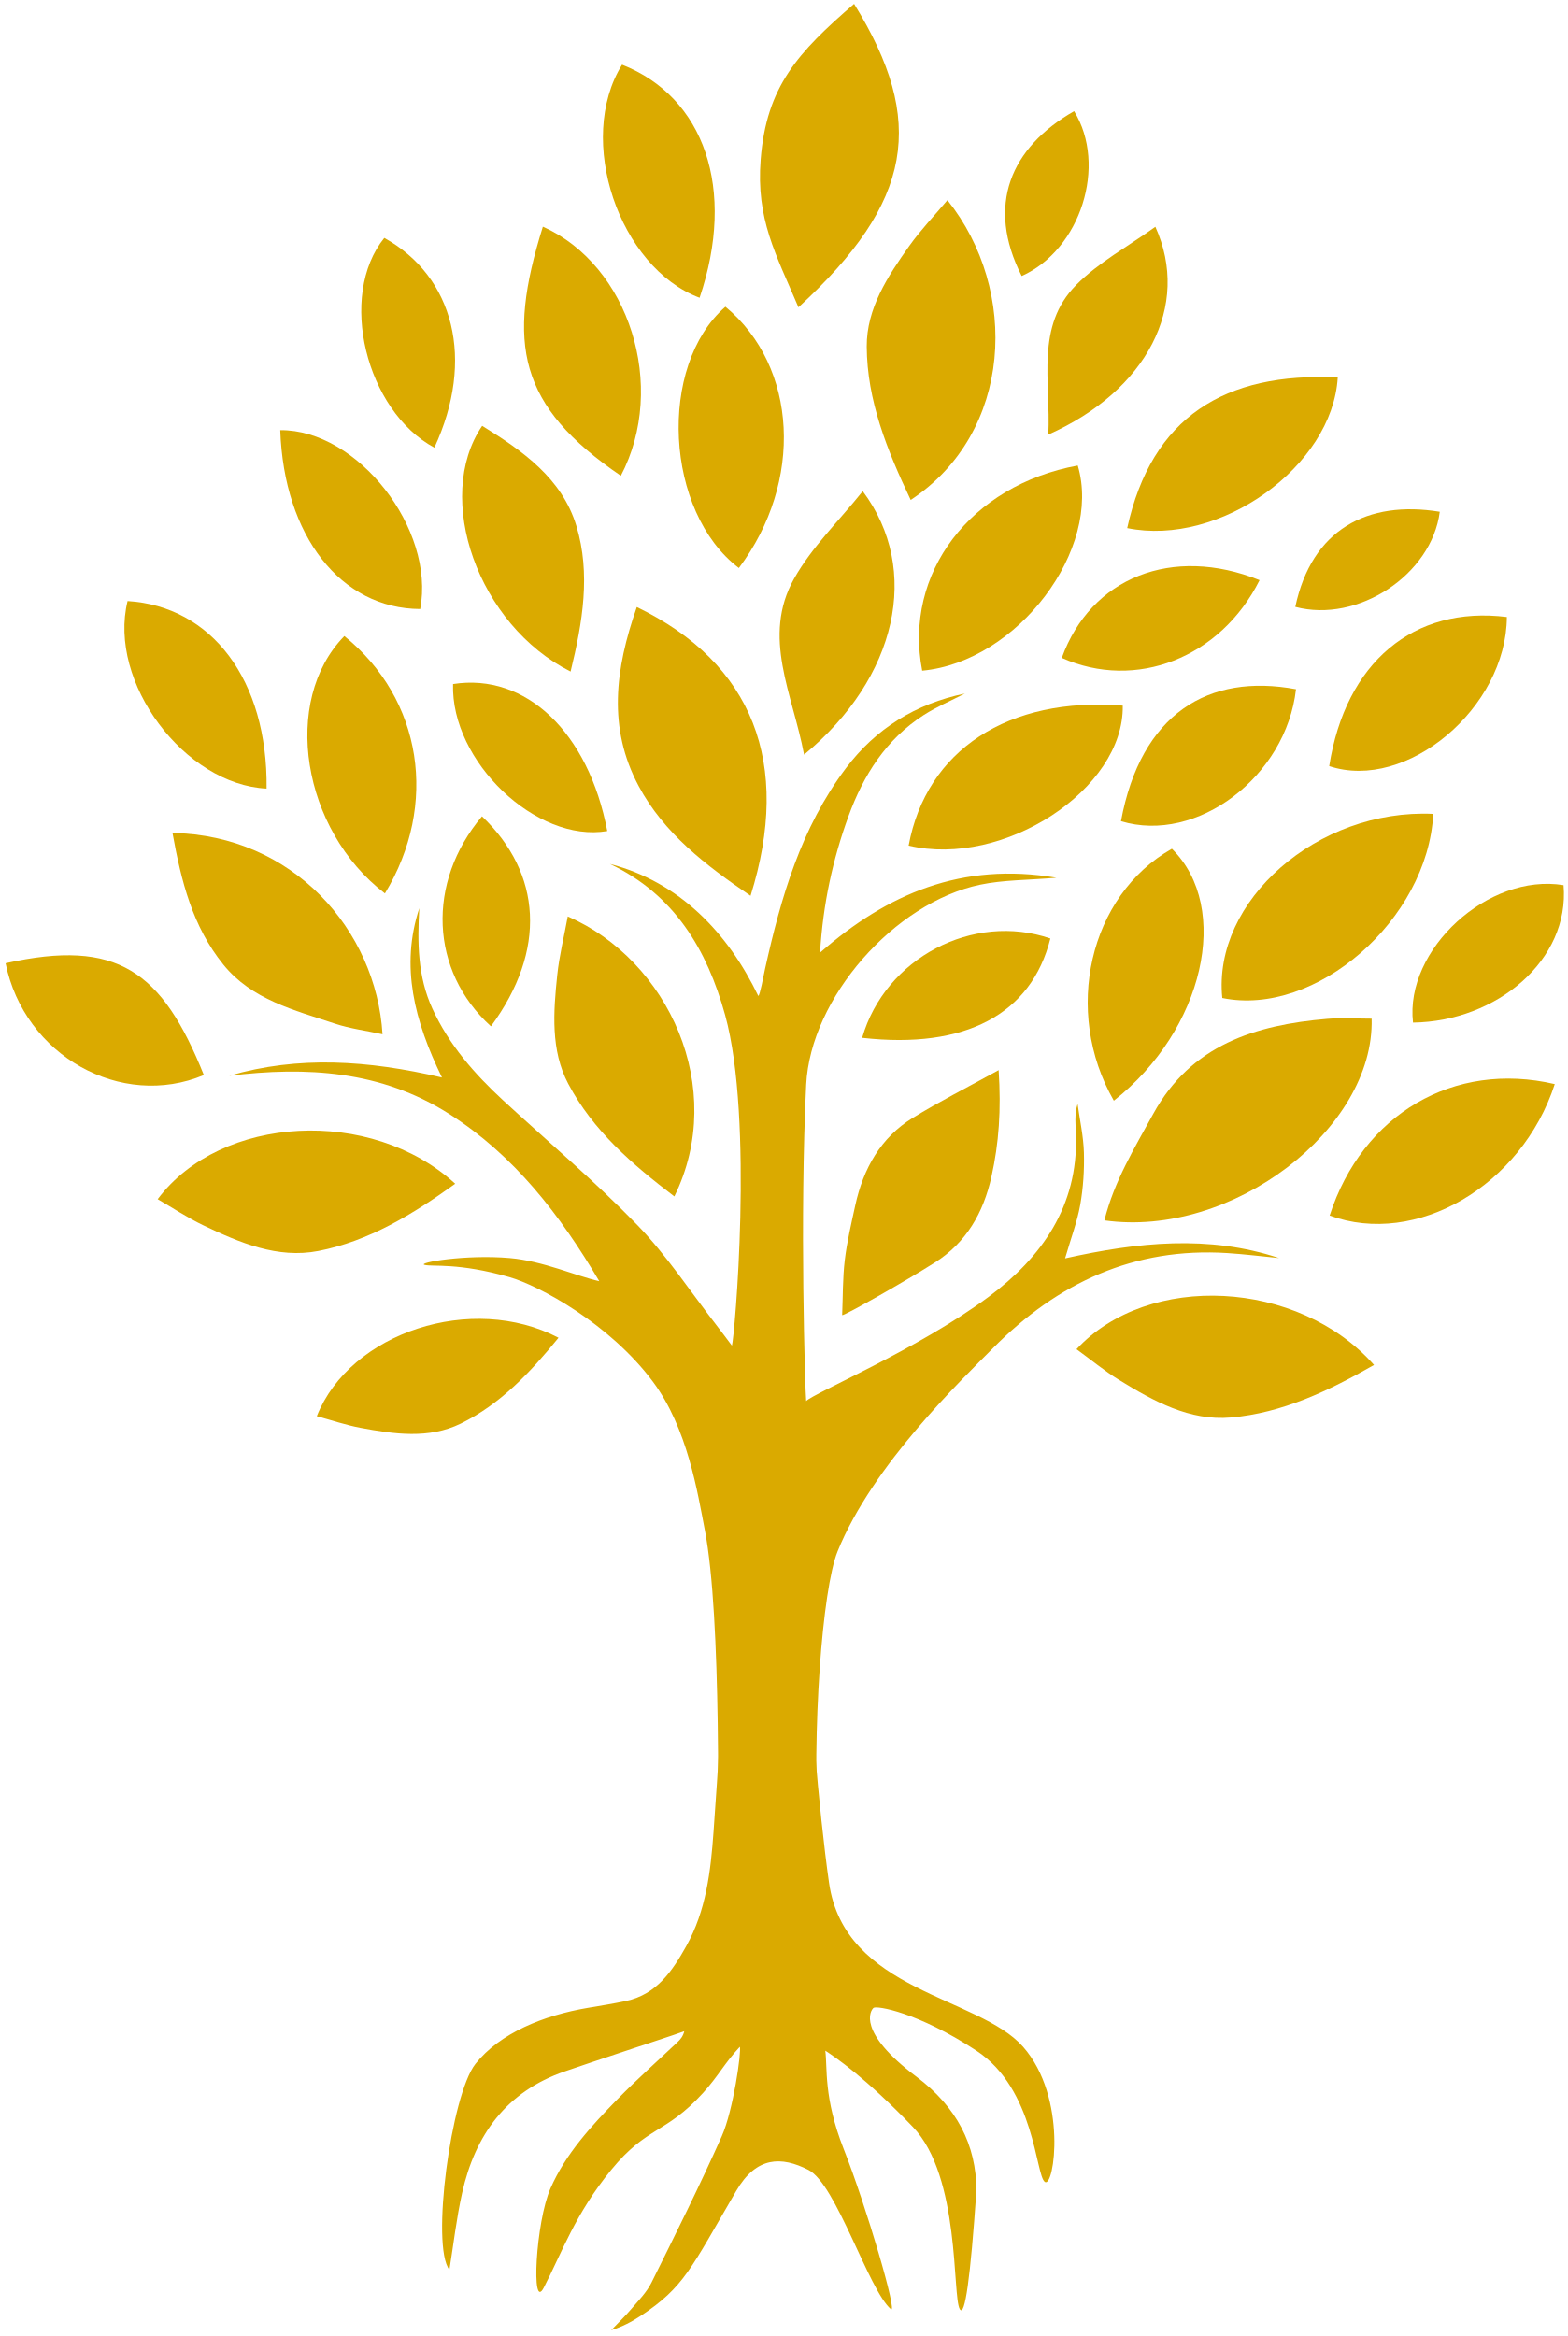
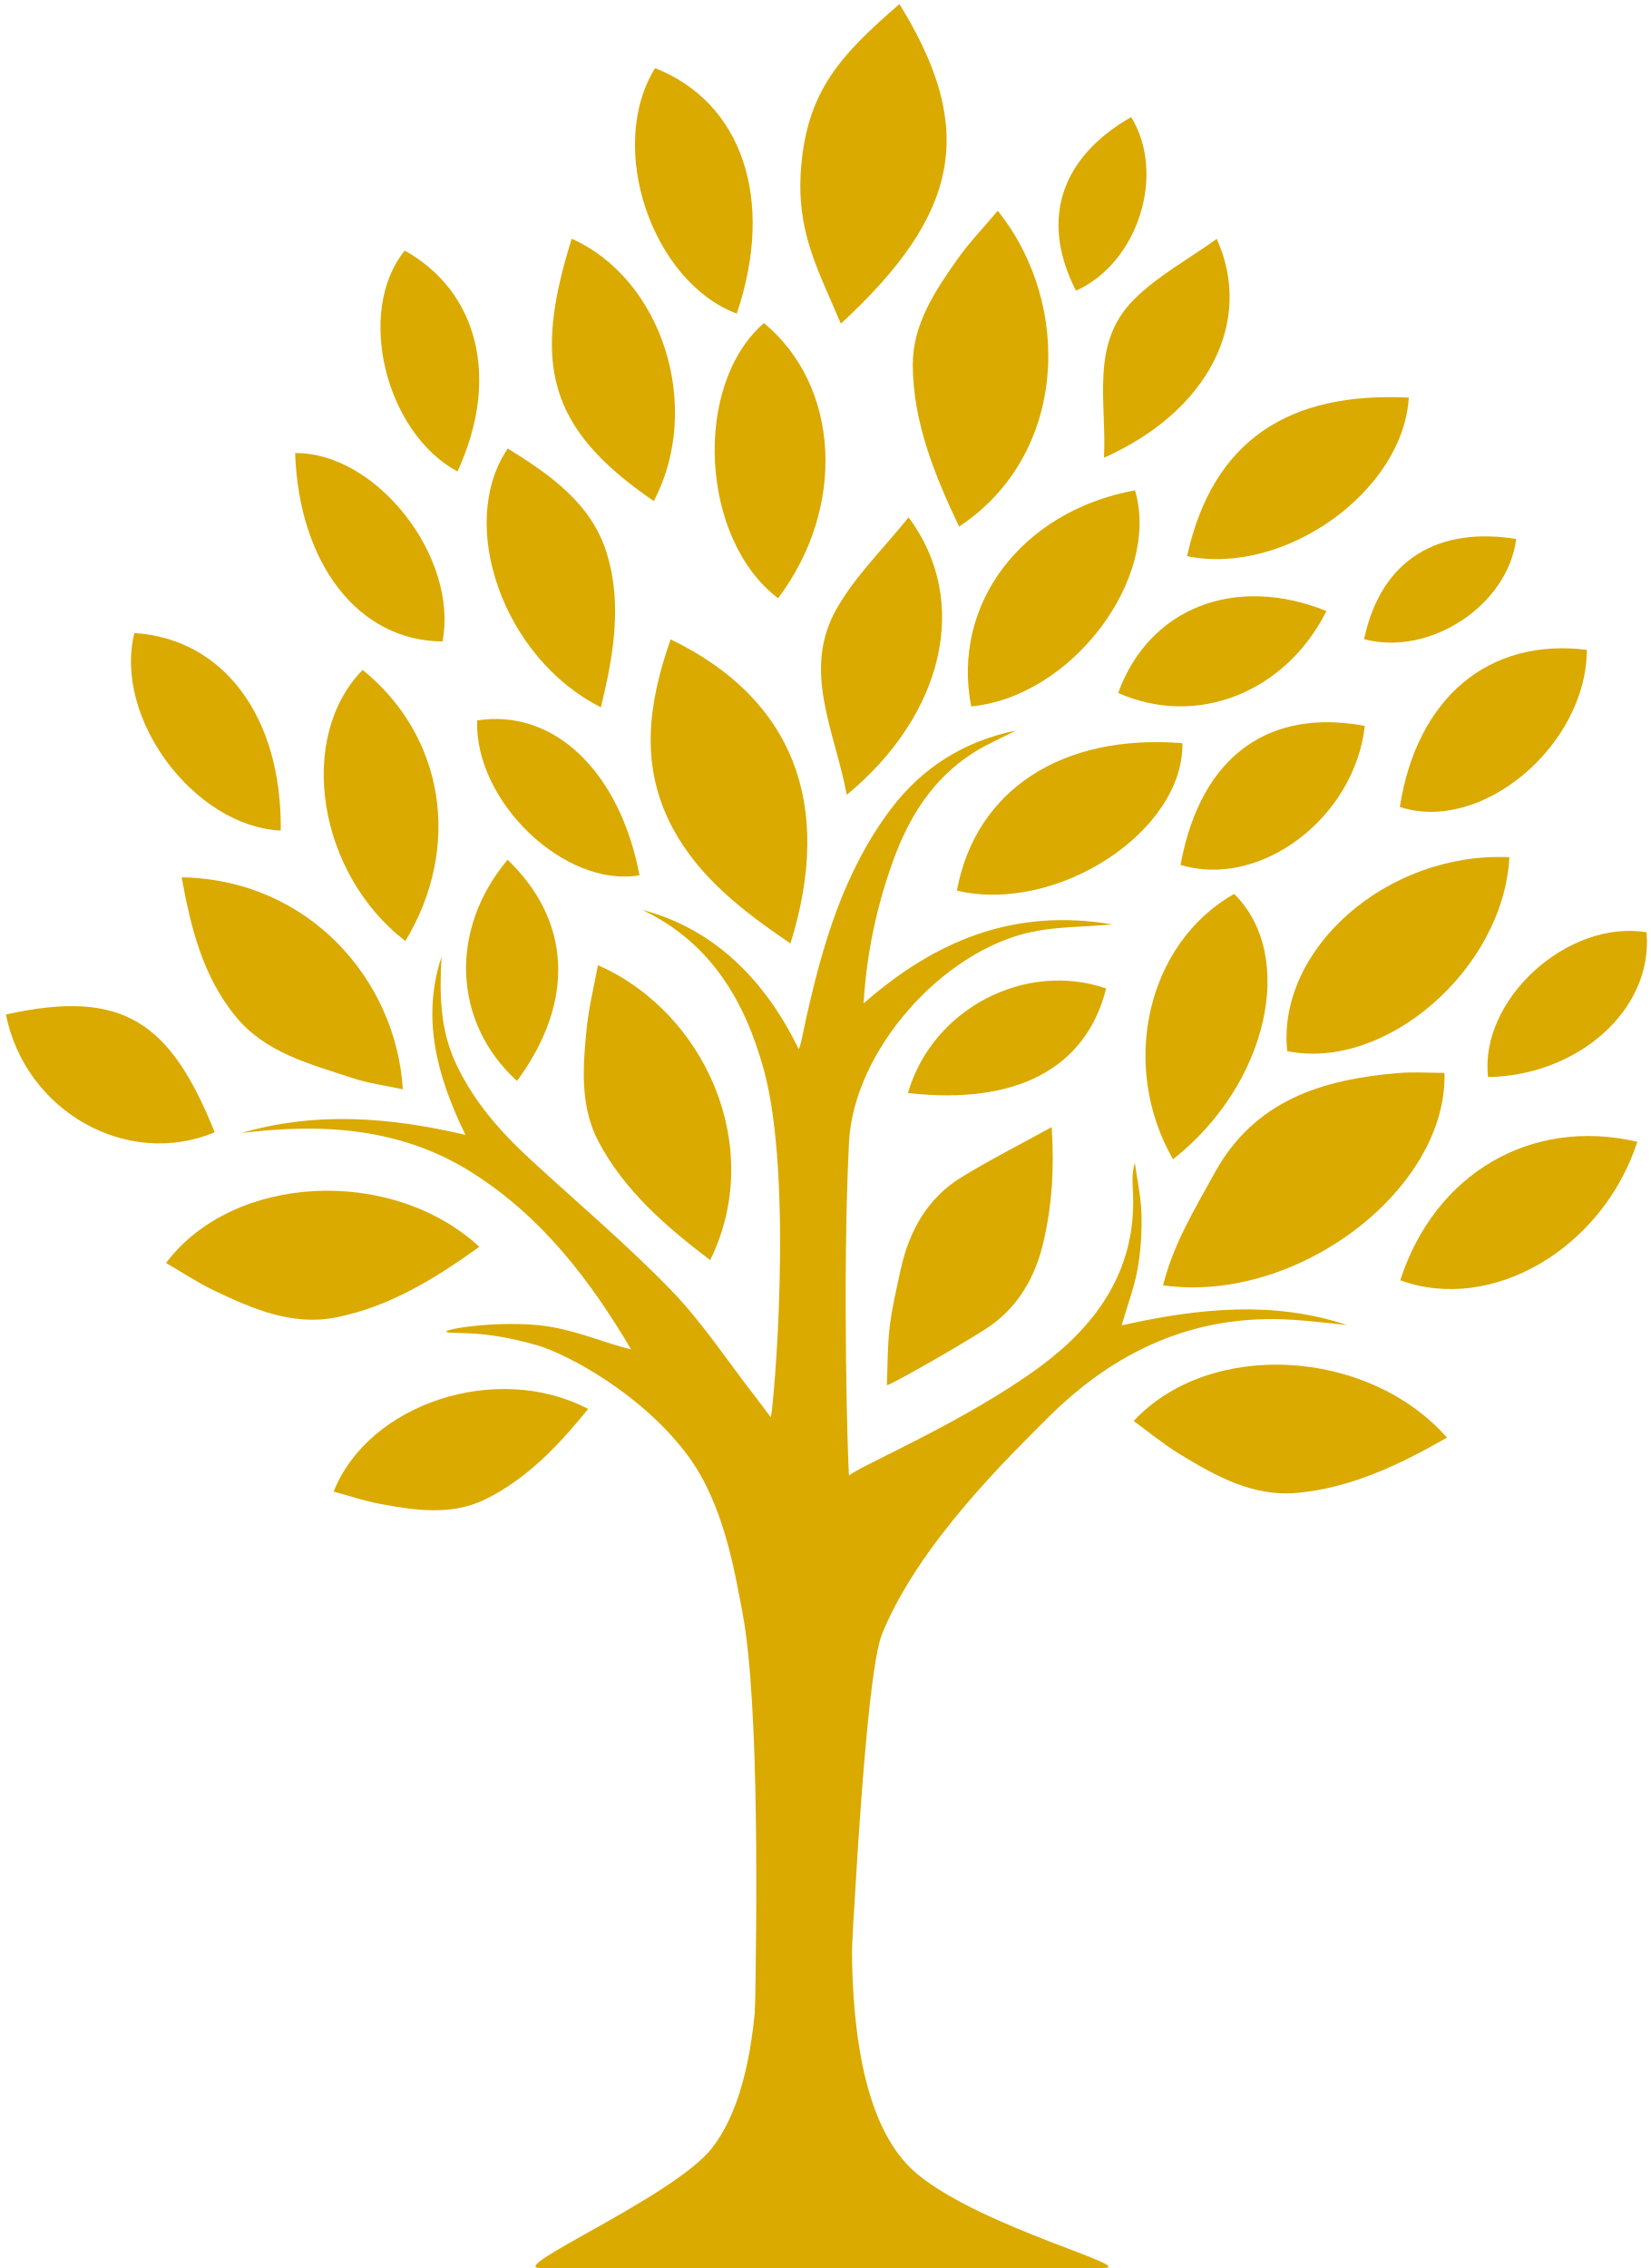
- <svg xmlns="http://www.w3.org/2000/svg" width="206px" height="307px" viewBox="0 0 206 307" version="1.1">
+ <svg xmlns="http://www.w3.org/2000/svg" width="206px" height="283px" viewBox="0 0 206 283" version="1.1">
  <g id="Web" stroke="none" stroke-width="1" fill="none" fill-rule="evenodd">
-     <g id="take9-copy-2" transform="translate(-198, -793)" fill="#DAAA00">
-       <g id="intro" transform="translate(22, 791)">
-         <g id="tree" transform="translate(172, 0)">
+     <g id="take9-copy-3" transform="translate(-197, -859)" fill="#DAAA00">
+       <g id="intro" transform="translate(22, 809)">
+         <g id="tree" transform="translate(171, 48)">
          <g id="leaves" transform="translate(0.570663, 0.957313)">
            <path d="M60.379,79.525 C57.723,65.87 48.843,57.601 38.536,59.186 C38.201,69.892 50.356,81.21 60.379,79.525 Z" id="leaf35" transform="translate(49.45434, 69.34269) rotate(189) translate(-49.45434, -69.34269) " />
            <path d="M66.769,108.325 C59.441,117.035 59.935,128.639 67.945,135.925 C75.32,125.91 74.62,115.835 66.769,108.325 Z" id="leaf34" />
            <path d="M116.729,137.433 C130.272,138.969 138.97,134.335 141.463,124.383 C131.333,120.897 119.755,126.937 116.729,137.433" id="leaf33" />
            <path d="M40.829,102.512 C38.014,88.477 28.758,80.574 17.837,82.204 C17.482,93.207 30.208,104.244 40.829,102.512 Z" id="leaf32" transform="translate(29.32934, 92.34269) rotate(12) translate(-29.32934, -92.34269) " />
            <path d="M178.277,101.93 C188.484,105.133 201.429,93.874 201.275,81.927 C188.987,80.616 180.181,88.275 178.277,101.93" id="leaf31" transform="translate(189.7768, 92.13228) rotate(1) translate(-189.7768, -92.13228) " />
            <path d="M32.2,134.584 C20.454,125.699 13.209,125.023 2.3,135.409 C10.656,144.562 25.239,144.088 32.2,134.584 Z" id="leaf30" transform="translate(17.25, 134.8853) rotate(31) translate(-17.25, -134.8853) " />
            <path d="M86.864,46.987 C86.035,58.8 100.331,71.695 112.393,70.016 C110.403,55.973 99.169,45.838 86.864,46.987" id="leaf29" transform="translate(99.61139, 58.53111) rotate(45) translate(-99.61139, -58.53111) " />
            <path d="M92.048,158.281 C99.063,144.037 91.25,127.243 78.042,121.481 C77.562,124.092 76.931,126.619 76.66,129.186 C76.148,134.04 75.784,139.082 78.1,143.464 C81.353,149.619 86.489,154.049 92.048,158.281" id="leaf28" />
            <path d="M142.964,87.507 C152.686,91.845 163.819,87.519 168.957,77.287 C157.501,72.673 146.782,76.946 142.964,87.507 Z" id="leaf27" />
            <path d="M211.689,130.686 C208.326,121.262 194.192,116.505 186.3,122.142 C191.774,131.694 203.492,136.189 211.689,130.686 Z" id="leaf26" transform="translate(198.9945, 126.3962) rotate(-61) translate(-198.9945, -126.3962) " />
            <path d="M83.233,110.261 C80.768,97.289 72.529,89.434 62.967,90.94 C62.656,101.11 73.933,111.861 83.233,110.261 Z" id="leaf25" />
            <path d="M182.287,60.118 C170.398,51.2 159.114,50.749 148.286,61.05 C156.985,69.915 175.167,69.416 182.287,60.118 Z" id="leaf24" transform="translate(165.2864, 60.39063) rotate(-34) translate(-165.2864, -60.39063) " />
            <path d="M96.932,46.929 C83.461,38.044 75.151,37.368 62.64,47.754 C72.223,56.907 88.949,56.433 96.932,46.929 Z" id="leaf23" transform="translate(79.78623, 47.23041) rotate(-106) translate(-79.78623, -47.23041) " />
            <path d="M116.807,65.596 C113.695,69.483 110.126,72.928 107.795,77.068 C103.478,84.737 107.602,92.238 109.096,100.22 C121.324,90.126 124.533,75.929 116.807,65.596 Z" id="leaf22" />
            <path d="M151.736,29.658 C148.893,33.016 145.634,35.99 143.505,39.566 C139.562,46.189 143.328,52.665 144.694,59.558 C155.862,50.842 158.793,38.582 151.736,29.658 Z" id="leaf21" transform="translate(148.6566, 44.60848) rotate(14) translate(-148.6566, -44.60848) " />
            <path d="M104.896,26.285 C108.421,33.362 113.002,35.913 119.167,40.4 C124.935,20.736 121.021,10.78 104.896,2.45 C101.853,11.727 100.617,17.689 104.896,26.285 Z" id="leaf20" transform="translate(111.906, 21.425) rotate(-329) translate(-111.906, -21.425) " />
            <path d="M32.777,127.807 C36.518,132.432 42.115,133.798 47.435,135.568 C49.415,136.227 51.531,136.494 53.698,136.964 C52.86,123.294 41.949,110.789 26.098,110.514 C27.244,116.836 28.727,122.798 32.777,127.807 Z" id="leaf19" />
            <path d="M157.432,112.585 C146.566,118.745 143.067,133.939 149.805,145.696 C161.606,136.43 165.311,120.348 157.432,112.585" id="leaf18" />
            <path d="M87.345,104.32 C90.68,110.584 96.232,114.8 102.063,118.771 C107.519,101.368 102.368,88.193 87.115,80.821 C84.237,89.031 83.298,96.713 87.345,104.32 Z" id="leaf17" />
            <path d="M173.742,91.621 C162.236,89.469 153.359,94.838 150.742,108.964 C160.68,111.994 172.45,103.118 173.742,91.621" id="leaf16" />
            <path d="M192.635,68.3 C183.138,66.749 175.81,70.619 173.65,80.8 C181.853,82.984 191.568,76.587 192.635,68.3" id="leaf15" />
            <path d="M150.665,20.223 C141.167,18.672 133.84,22.542 131.679,32.723 C139.882,34.907 149.597,28.51 150.665,20.223" id="leaf14" transform="translate(141.172, 26.52386) rotate(-39) translate(-141.172, -26.52386) " />
            <path d="M132.905,65.67 C140.358,51.426 132.057,34.632 118.024,28.87 C117.514,31.481 116.843,34.007 116.555,36.575 C116.011,41.428 115.625,46.471 118.085,50.852 C121.542,57.008 126.998,61.438 132.905,65.67" id="leaf13" transform="translate(125.925, 47.26968) rotate(29) translate(-125.925, -47.26968) " />
            <path d="M63.25,156.613 C52.193,146.47 32.458,147.545 24.15,158.64 C26.162,159.803 28.091,161.092 30.163,162.083 C34.928,164.362 39.906,166.492 45.273,165.446 C51.914,164.15 57.629,160.655 63.25,156.613" id="leaf12" />
            <path d="M183.993,178.378 C172.936,168.235 153.201,169.31 144.893,180.405 C146.905,181.568 148.834,182.857 150.906,183.849 C155.671,186.127 160.649,188.258 166.016,187.211 C172.658,185.916 178.372,182.421 183.993,178.378" id="leaf11" transform="translate(164.4431, 179.435) rotate(6) translate(-164.4431, -179.435) " />
            <path d="M48.682,84.634 C40.365,93.13 43.106,110.106 54.014,118.46 C61.076,106.788 58.942,92.943 48.682,84.634" id="leaf10" />
            <path d="M122.837,112.175 C135.326,115.122 151.164,104.765 150.976,93.776 C135.941,92.569 125.166,99.615 122.837,112.175" id="leaf9" />
            <path d="M210.001,150.274 C199.148,142.044 185.284,143.623 175.95,154.025 C184.606,162.44 200.568,160.739 210.001,150.274" id="leaf8" transform="translate(192.9756, 152.1982) rotate(-24) translate(-192.9756, -152.1982) " />
            <path d="M124.619,89.185 C137.17,88.011 148.309,73.195 145.064,62.22 C130.967,64.806 122.135,76.381 124.619,89.185" id="leaf7" />
            <path d="M164.056,132.201 C176.313,134.727 191.042,121.947 191.782,108.005 C176.573,107.287 162.741,119.453 164.056,132.201 Z" id="leaf6" />
            <path d="M88.206,80.492 C84.739,74.777 80.984,69.515 75.228,66.43 C69.452,63.335 63.241,64.443 57.156,65.877 C59.304,77.116 75.305,84.78 88.206,80.492" id="leaf5" transform="translate(72.68141, 73.07403) rotate(-315) translate(-72.68141, -73.07403) " />
            <path d="M148.562,161.425 C165.299,163.793 184.076,149.414 183.683,134.918 C181.739,134.918 179.784,134.779 177.854,134.942 C168.398,135.739 159.95,138.355 154.975,147.442 C152.535,151.898 149.866,156.225 148.562,161.425" id="leaf4" />
            <path d="M44.279,182.874 C45.995,183.871 47.64,184.976 49.408,185.826 C53.472,187.779 57.718,189.605 62.296,188.708 C67.961,187.598 72.835,184.602 77.629,181.137 C68.198,172.443 51.366,173.364 44.279,182.874 Z" id="leaf3" transform="translate(60.95434, 182.0427) rotate(-15) translate(-60.95434, -182.0427) " />
            <path d="M123.35,147.974 C119.191,150.539 116.887,154.593 115.827,159.437 C115.305,161.827 114.736,164.223 114.446,166.648 C114.161,169.036 114.203,171.468 114.101,173.879 C114.295,174.02 122.433,169.41 126.302,166.953 C130.393,164.356 132.657,160.464 133.722,155.68 C134.696,151.306 135.012,146.907 134.665,141.682 C130.513,143.974 126.842,145.818 123.35,147.974 Z" id="leaf2" />
            <path d="M68.153,55.119 C65.478,42.643 56.684,35.618 46.309,37.067 C45.972,46.848 58.062,56.658 68.153,55.119 Z" id="leaf1" transform="translate(57.22756, 46.0793) rotate(37) translate(-57.22756, -46.0793) " />
            <path d="M102.35,35.579 C99.394,20.764 89.675,12.422 78.208,14.143 C77.835,25.757 91.198,37.407 102.35,35.579 Z" id="leaf" transform="translate(90.275, 24.84468) rotate(30) translate(-90.275, -24.84468) " />
          </g>
+           <g id="root" transform="translate(70.82949, 244.4664)">
+             <path d="M27.588,5.698 C27.047,14.859 25.201,21.469 22.052,25.528 C17.329,31.617 -3.68,40.534 0.562,40.534 C4.804,40.534 65.836,40.534 70.737,40.534 C75.638,40.534 55.798,35.56 47.652,28.828 C42.222,24.339 39.496,14.73 39.475,-4.26325641e-14 L27.588,5.698 Z" />
+           </g>
          <g id="trunk" transform="translate(34.12356, 93.14676)">
-             <path d="M65.173,42.267 C68.971,56.026 66.385,84.868 66.059,85.696 C65.273,84.653 64.685,83.853 64.075,83.069 C60.62,78.629 57.512,73.855 53.619,69.837 C48.051,64.094 41.904,58.909 36.012,53.478 C32.224,49.984 28.883,46.17 26.699,41.412 C24.749,37.163 24.722,32.727 24.976,28.219 C22.466,35.866 24.349,43.045 27.958,50.461 C18.187,48.178 9.102,47.577 -9.9475983e-14,50.232 C10.142,48.984 19.948,49.552 28.867,55.223 C37.47,60.695 43.458,68.49 48.63,77.229 C45.628,76.561 41.245,74.568 36.863,74.188 C31.03,73.681 24.646,74.807 25.673,75.082 C26.699,75.357 30.085,74.754 36.863,76.704 C40.65,77.793 49.983,82.772 55.697,90.461 C60.209,96.533 61.54,104.937 62.512,109.997 C64.702,121.392 64.289,149.425 64.075,160.917 C63.902,170.184 70.154,169.784 74.17,163.859 C76.247,160.794 77.726,156.249 77.405,150.8 C76.544,136.147 77.934,117.717 79.941,112.753 C84.557,101.331 96.302,90.135 100.405,85.991 C108.854,77.457 118.924,72.741 131.186,73.535 C133.45,73.681 135.703,73.967 137.963,74.188 C128.714,71.118 119.409,72.095 109.844,74.23 C110.62,71.558 111.441,69.414 111.834,67.195 C112.233,64.947 112.381,62.619 112.319,60.334 C112.26,58.194 111.781,56.065 111.488,53.931 C111.042,55.394 111.235,56.743 111.275,58.098 C111.547,67.348 106.789,74.082 99.82,79.268 C90.533,86.177 76.727,91.968 75.821,92.983 C75.677,91.623 74.965,68.595 75.821,51.399 C76.39,39.987 87.427,27.483 98.677,25.124 C101.737,24.484 104.942,24.528 108.704,24.204 C96.274,22.094 86.469,26.33 77.641,34.053 C78.03,27.69 79.3,21.823 81.373,16.132 C83.344,10.723 86.317,6.007 91.269,2.826 C92.972,1.732 94.869,0.933 96.678,-2.84217094e-14 C90.225,1.331 84.965,4.597 81.033,9.821 C75.144,17.645 72.501,26.803 70.417,36.172 C70.195,37.175 69.749,39.669 69.525,39.738 C65.522,31.44 59.189,24.778 50.025,22.39 C58.497,26.421 62.795,33.655 65.173,42.267 Z" id="Path" />
-           </g>
-           <g id="roots" transform="translate(62.1, 222.4983)">
-             <path d="M79.208,66.254 C77.979,65.393 77.927,54.069 70.214,49.003 C62.502,43.937 57.099,43.055 56.695,43.379 C56.292,43.704 54.457,46.518 62.342,52.432 C67.599,56.375 70.223,61.374 70.214,67.429 C69.427,78.914 68.699,84.093 68.029,82.966 C67.025,81.275 68.135,65.568 61.873,59.036 C55.611,52.504 51.662,49.866 50.355,49.003 C50.657,51.197 50.101,55.16 52.768,61.911 C55.767,69.502 59.958,83.811 58.967,82.966 C56.061,80.488 51.797,66.533 48.137,64.674 C44.611,62.882 41.323,62.853 38.653,67.429 C32.637,77.737 31.8,80.075 26.109,83.843 C24.918,84.632 23.647,85.301 22.219,85.733 C23.099,84.815 24.026,83.933 24.849,82.966 C25.794,81.855 26.869,80.778 27.505,79.499 C30.672,73.13 33.85,66.76 36.743,60.266 C38.279,56.82 39.35,49.11 39.125,48.493 C37.077,50.695 36.3,52.345 34.277,54.57 C29.356,59.979 26.949,58.889 22.219,64.674 C17.489,70.458 15.752,75.519 13.357,80.156 C11.676,83.41 12.29,71.535 14.243,67.096 C16.256,62.519 19.614,58.894 23.054,55.371 C25.59,52.774 28.319,50.362 30.955,47.861 C31.323,47.513 31.658,47.129 31.824,46.449 C31.329,46.621 30.837,46.8 30.339,46.966 C25.607,48.549 20.864,50.098 16.145,51.719 C8.437,54.368 4.331,60.09 2.633,67.687 C1.873,71.089 1.482,74.572 0.959,77.801 C-1.498,74.716 1.173,54.787 4.383,50.739 C7.594,46.691 13.335,44.358 19.14,43.379 C20.822,43.096 22.51,42.828 24.176,42.47 C28.218,41.601 30.274,38.491 32.083,35.263 C34.692,30.613 35.299,25.414 35.669,20.235 C35.973,15.983 36.273,11.728 36.495,7.471 C36.658,4.331 49.476,1.27897692e-13 48.756,1.27897692e-13 C48.035,1.27897692e-13 49.476,17.336 50.848,26.943 C52.89,41.253 70.465,41.815 76.347,48.493 C82.229,55.171 80.438,67.115 79.208,66.254 Z" />
+             <path d="M65.173,42.267 C68.971,56.026 66.385,84.868 66.059,85.696 C65.273,84.653 64.685,83.853 64.075,83.069 C60.62,78.629 57.512,73.855 53.619,69.837 C48.051,64.094 41.904,58.909 36.012,53.478 C32.224,49.984 28.883,46.17 26.699,41.412 C24.749,37.163 24.722,32.727 24.976,28.219 C22.466,35.866 24.349,43.045 27.958,50.461 C18.187,48.178 9.102,47.577 -9.9475983e-14,50.232 C10.142,48.984 19.948,49.552 28.867,55.223 C37.47,60.695 43.458,68.49 48.63,77.229 C45.628,76.561 41.245,74.568 36.863,74.188 C31.03,73.681 24.646,74.807 25.673,75.082 C26.699,75.357 30.085,74.754 36.863,76.704 C40.65,77.793 49.983,82.772 55.697,90.461 C60.209,96.533 61.54,104.937 62.512,109.997 C64.702,121.392 64.289,149.425 64.075,160.917 C63.959,167.095 67.893,166.034 75.876,157.734 C77.248,131.056 78.603,116.063 79.941,112.753 C84.557,101.331 96.302,90.135 100.405,85.991 C108.854,77.457 118.924,72.741 131.186,73.535 C133.45,73.681 135.703,73.967 137.963,74.188 C128.714,71.118 119.409,72.095 109.844,74.23 C110.62,71.558 111.441,69.414 111.834,67.195 C112.233,64.947 112.381,62.619 112.319,60.334 C112.26,58.194 111.781,56.065 111.488,53.931 C111.042,55.394 111.235,56.743 111.275,58.098 C111.547,67.348 106.789,74.082 99.82,79.268 C90.533,86.177 76.727,91.968 75.821,92.983 C75.677,91.623 74.965,68.595 75.821,51.399 C76.39,39.987 87.427,27.483 98.677,25.124 C101.737,24.484 104.942,24.528 108.704,24.204 C96.274,22.094 86.469,26.33 77.641,34.053 C78.03,27.69 79.3,21.823 81.373,16.132 C83.344,10.723 86.317,6.007 91.269,2.826 C92.972,1.732 94.869,0.933 96.678,-2.84217094e-14 C90.225,1.331 84.965,4.597 81.033,9.821 C75.144,17.645 72.501,26.803 70.417,36.172 C70.195,37.175 69.749,39.669 69.525,39.738 C65.522,31.44 59.189,24.778 50.025,22.39 C58.497,26.421 62.795,33.655 65.173,42.267 Z" id="Path" />
          </g>
        </g>
      </g>
    </g>
  </g>
</svg>
